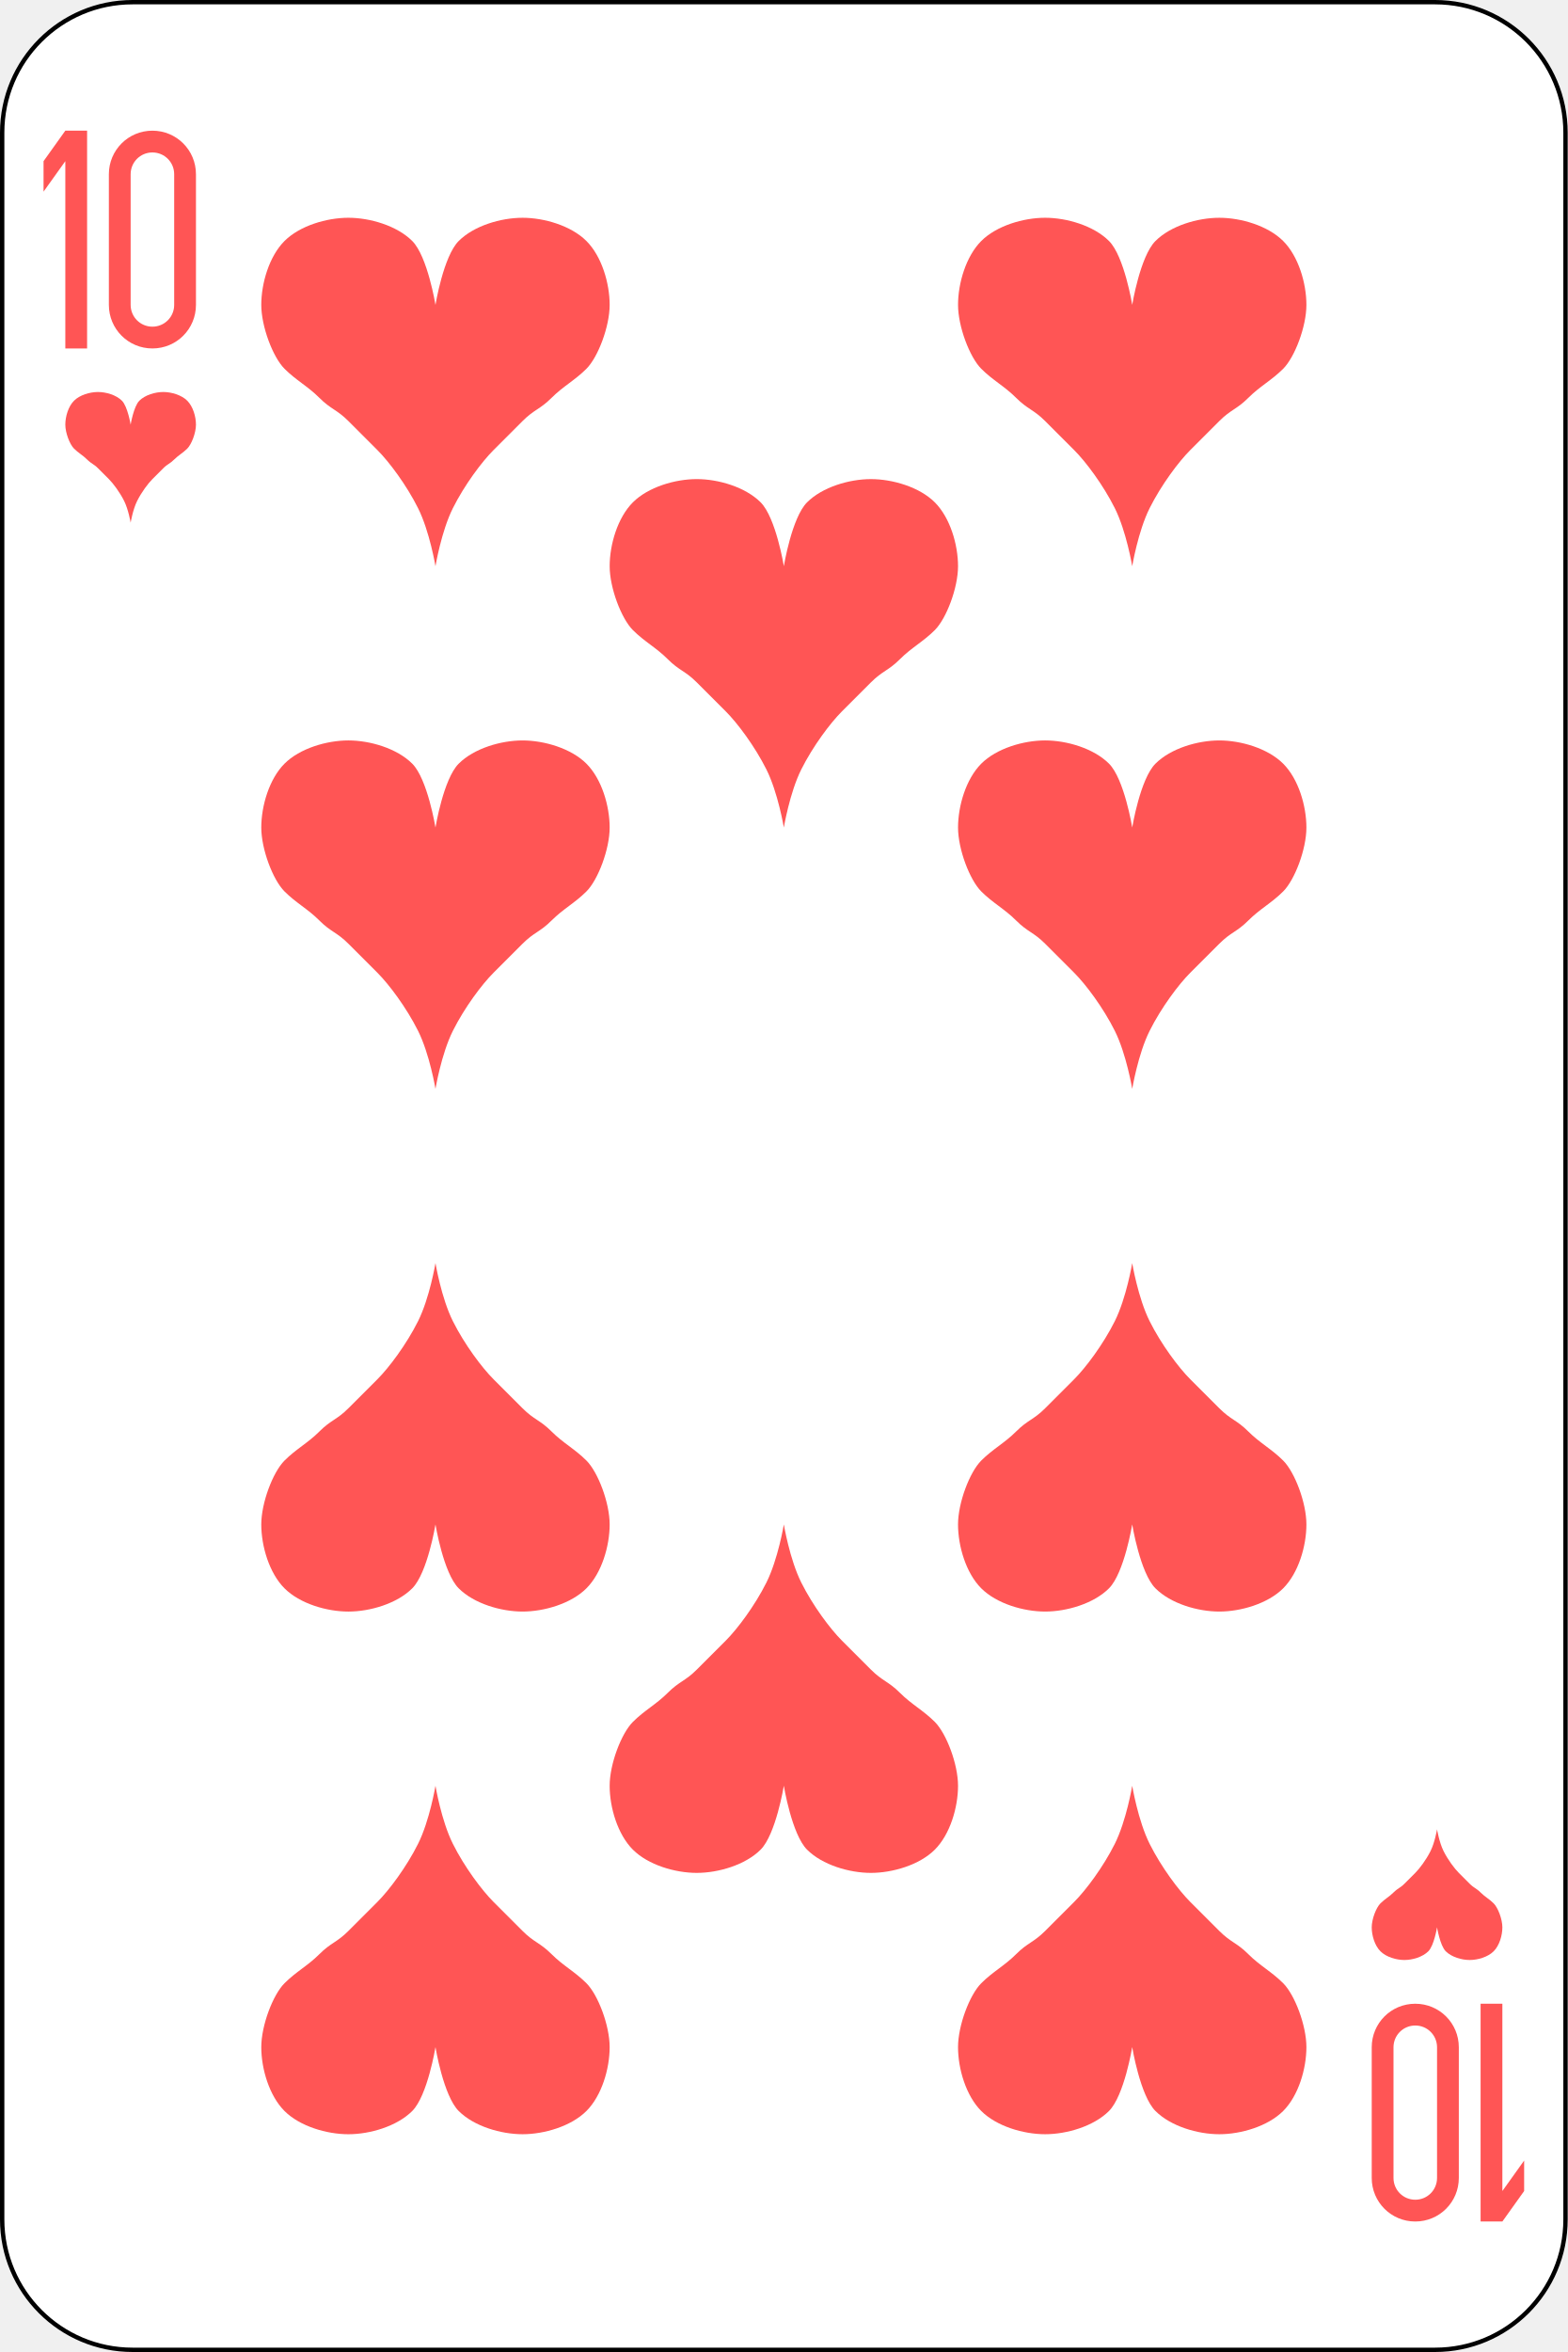
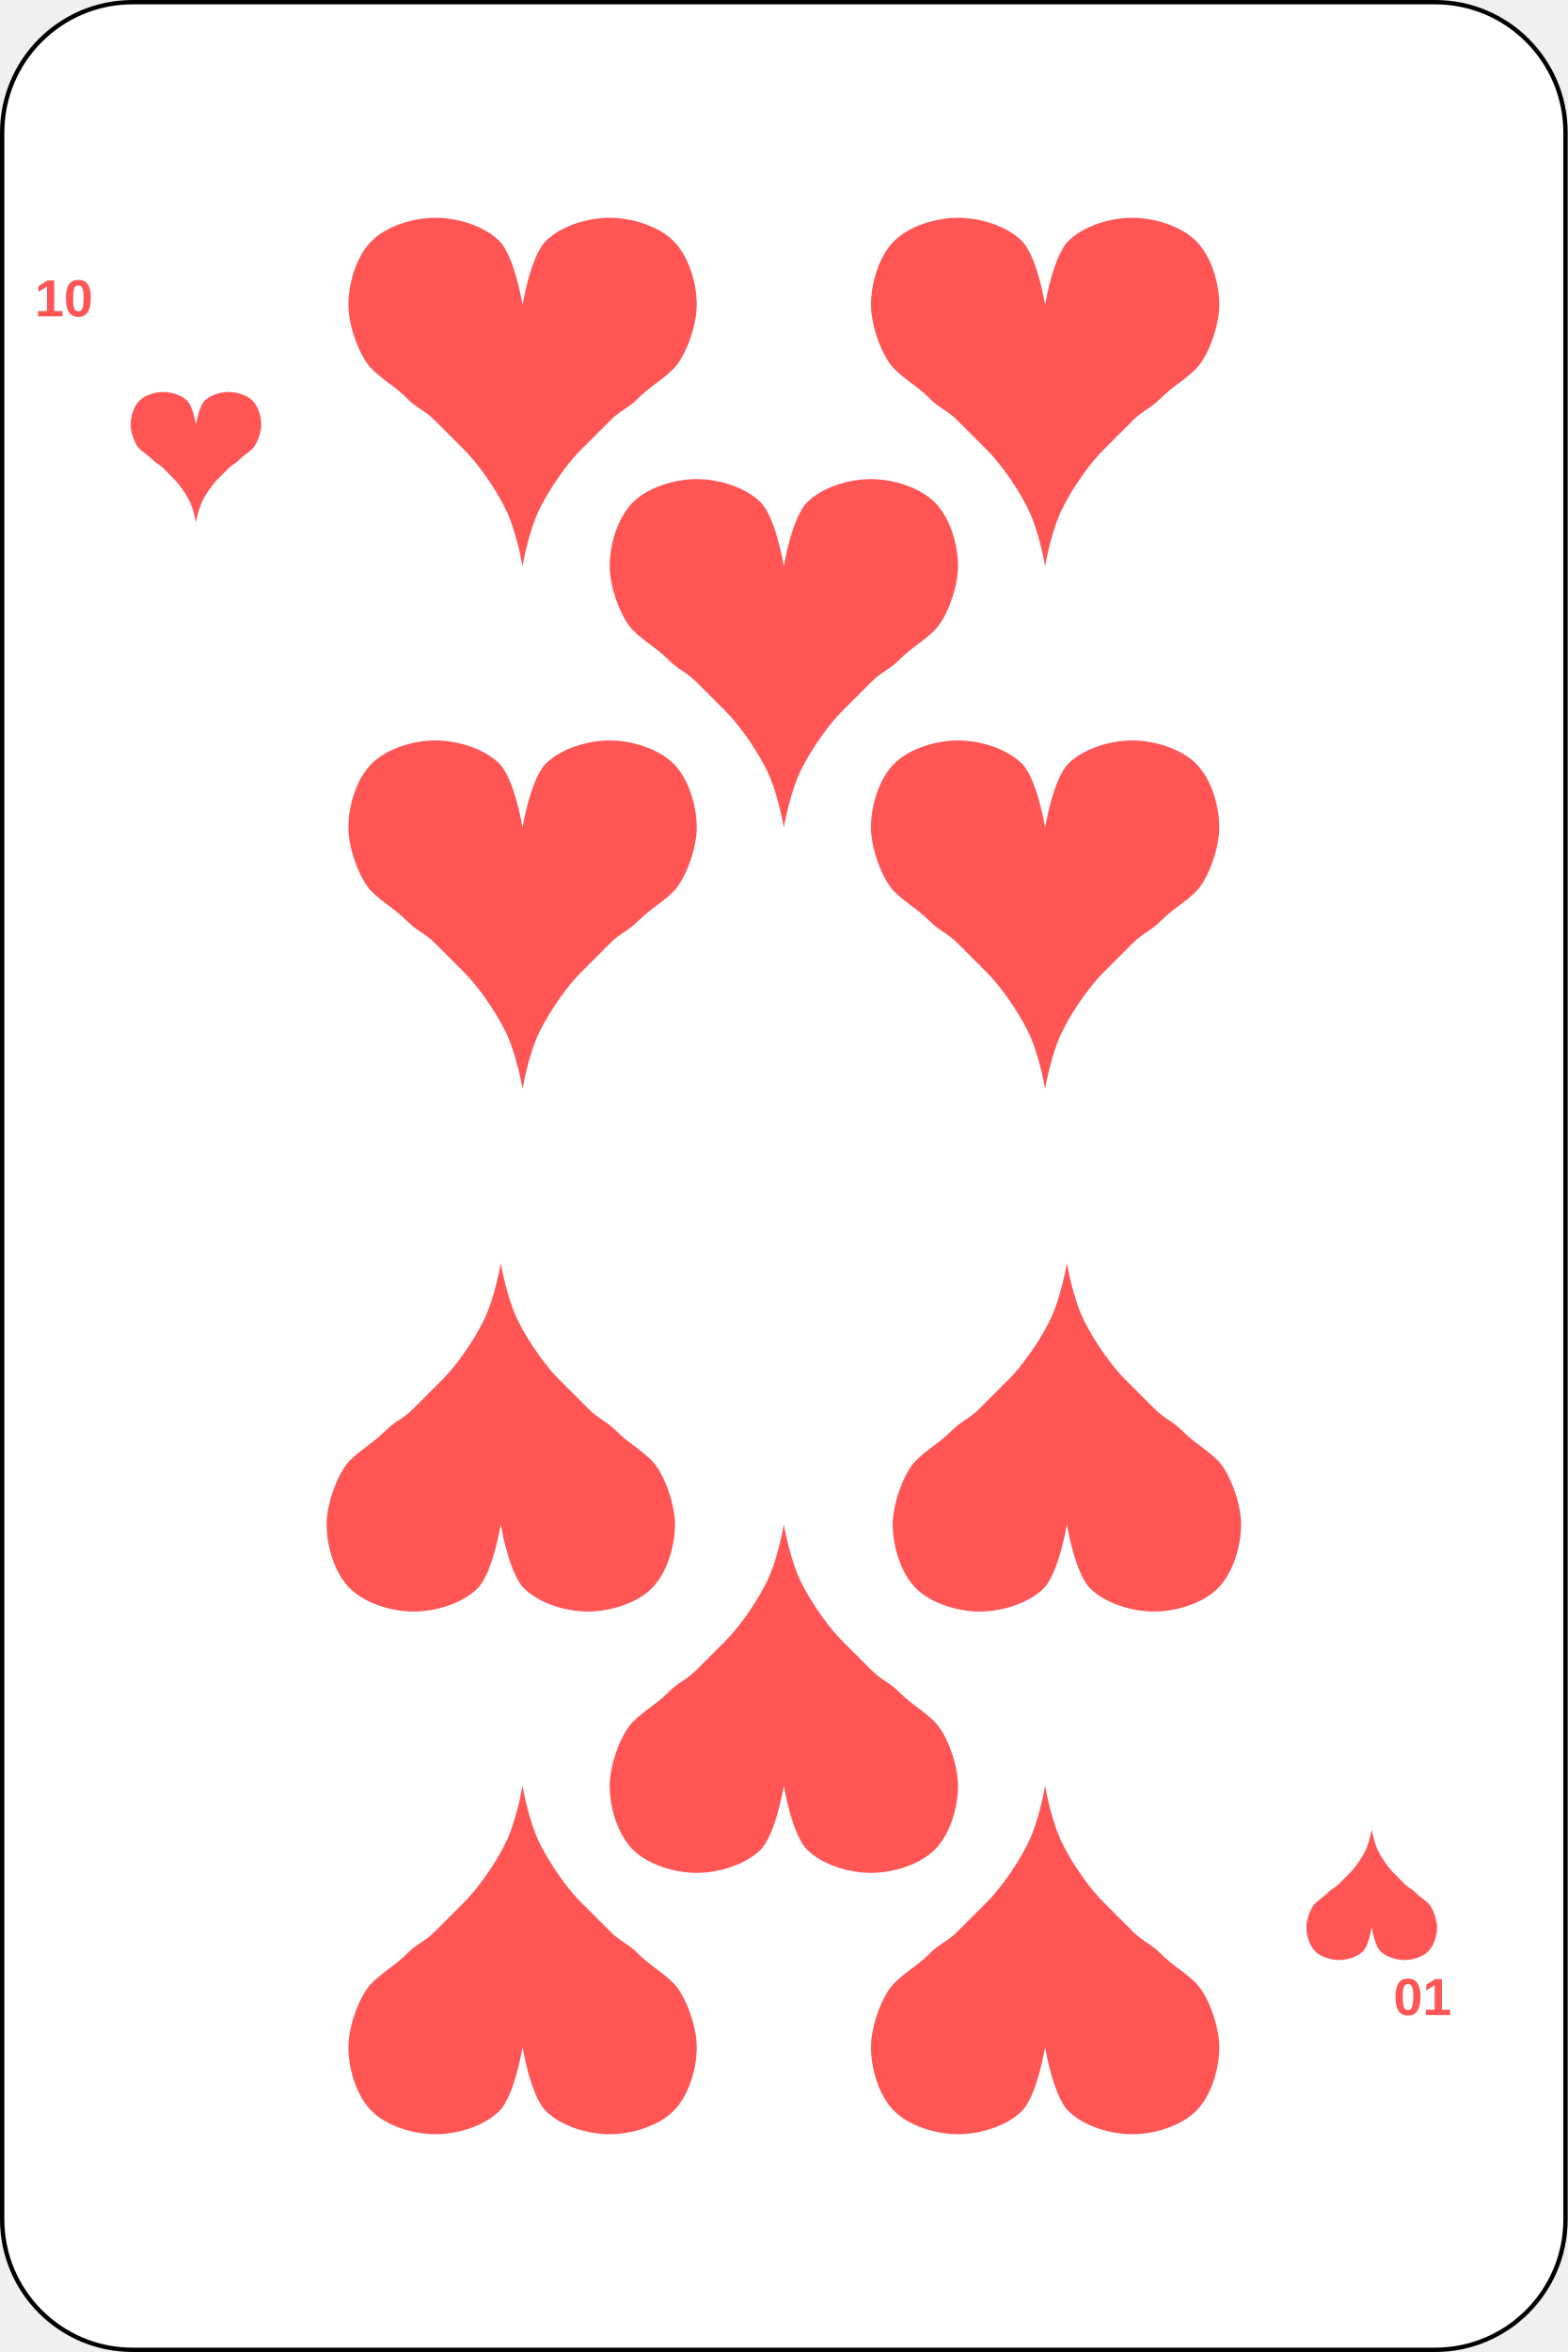
<svg xmlns="http://www.w3.org/2000/svg" xmlns:xlink="http://www.w3.org/1999/xlink" version="1.1" viewBox="0 0 360 540">
  <g transform="translate(0,-512.36)">
    <rect x=".5" y="512.86" width="359" height="539" rx="29.944" fill="#fff" stroke="#000" />
    <g transform="translate(5,22.362)">
-       <path id="c" transform="translate(0,440)" d="m10 80-5 7v7l5-7v43h5v-50h-5" fill="#f55" />
-       <path id="d" d="m30 520c-5.54 0-10 4.46-10 10v30c0 5.54 4.46 10 10 10s10-4.46 10-10v-30c0-5.54-4.46-10-10-10m0 5c2.77 0 5 2.23 5 5v30c0 2.77-2.23 5-5 5s-5-2.23-5-5v-30c0-2.77 2.23-5 5-5" fill="#f55" />
+       d="m30 520c-5.54 0-10 4.46-10 10v30c0 5.54 4.46 10 10 10s10-4.46 10-10v-30c0-5.54-4.46-10-10-10m0 5c2.77 0 5 2.23
+       5 5v30c0 2.77-2.23 5-5 5s-5-2.23-5-5v-30c0-2.77 2.23-5 5-5"
+       fill="#f55" /&gt;
    </g>
    <g fill="#f55">
+       <text x="8" y="585" font-size="4.7rem" style="font-weight: bold; font-family: Arial; letter-spacing: -0.5rem">10</text>
+       <text rotate="180" x="320" y="975" style="font-size: 5rem; font-weight: bold; font-family: Arial; letter-spacing: -0.5rem">01</text>
      <g transform="matrix(-1 0 0 -1 355 1542.4)">
        <use width="360" height="540" xlink:href="#c" />
        <use width="360" height="540" xlink:href="#d" />
      </g>
-       <path d="m100 582.36s1.82-11.153 5.333-14.667c3.514-3.514 9.698-5.333 14.667-5.333s11.153 1.82 14.667 5.333c3.514 3.514 5.333 9.698 5.333 14.667s-2.667 12-5.333 14.667c-2.667 2.667-5.333 4-8 6.667s-4 2.667-6.667 5.333l-6.667 6.667c-2.667 2.667-6.667 8-9.333 13.333-2.667 5.333-4 13.333-4 13.333s-1.333-8-4-13.333-6.667-10.667-9.333-13.333l-6.667-6.667c-2.667-2.667-4-2.667-6.667-5.333-2.667-2.667-5.333-4-8-6.667-2.667-2.67-5.333-9.7-5.333-14.67 0-4.969 1.82-11.153 5.333-14.667 3.514-3.514 9.698-5.333 14.667-5.333s11.153 1.82 14.667 5.333c3.514 3.514 5.333 14.667 5.333 14.667" />
-       <path d="m260 582.36s1.82-11.153 5.333-14.667c3.514-3.514 9.698-5.333 14.667-5.333s11.153 1.82 14.667 5.333c3.514 3.514 5.333 9.698 5.333 14.667s-2.667 12-5.333 14.667c-2.667 2.667-5.333 4-8 6.667s-4 2.667-6.667 5.333l-6.667 6.667c-2.667 2.667-6.667 8-9.333 13.333-2.667 5.333-4 13.333-4 13.333s-1.333-8-4-13.333-6.667-10.667-9.333-13.333l-6.667-6.667c-2.667-2.667-4-2.667-6.667-5.333-2.667-2.667-5.333-4-8-6.667-2.66-2.67-5.33-9.7-5.33-14.67 0-4.969 1.82-11.153 5.333-14.667 3.514-3.514 9.698-5.333 14.667-5.333s11.153 1.82 14.667 5.333c3.514 3.514 5.333 14.667 5.333 14.667" />
+       <path transform="translate(20, 0)" d="m100 582.36s1.82-11.153 5.333-14.667c3.514-3.514 9.698-5.333 14.667-5.333s11.153 1.82 14.667 5.333c3.514 3.514 5.333 9.698 5.333 14.667s-2.667 12-5.333 14.667c-2.667 2.667-5.333 4-8 6.667s-4 2.667-6.667 5.333l-6.667 6.667c-2.667 2.667-6.667 8-9.333 13.333-2.667 5.333-4 13.333-4 13.333s-1.333-8-4-13.333-6.667-10.667-9.333-13.333l-6.667-6.667c-2.667-2.667-4-2.667-6.667-5.333-2.667-2.667-5.333-4-8-6.667-2.667-2.67-5.333-9.7-5.333-14.67 0-4.969 1.82-11.153 5.333-14.667 3.514-3.514 9.698-5.333 14.667-5.333s11.153 1.82 14.667 5.333c3.514 3.514 5.333 14.667 5.333 14.667" />
+       <path transform="translate(-20, 0)" d="m260 582.36s1.82-11.153 5.333-14.667c3.514-3.514 9.698-5.333 14.667-5.333s11.153 1.82 14.667 5.333c3.514 3.514 5.333 9.698 5.333 14.667s-2.667 12-5.333 14.667c-2.667 2.667-5.333 4-8 6.667s-4 2.667-6.667 5.333l-6.667 6.667c-2.667 2.667-6.667 8-9.333 13.333-2.667 5.333-4 13.333-4 13.333s-1.333-8-4-13.333-6.667-10.667-9.333-13.333l-6.667-6.667c-2.667-2.667-4-2.667-6.667-5.333-2.667-2.667-5.333-4-8-6.667-2.66-2.67-5.33-9.7-5.33-14.67 0-4.969 1.82-11.153 5.333-14.667 3.514-3.514 9.698-5.333 14.667-5.333s11.153 1.82 14.667 5.333c3.514 3.514 5.333 14.667 5.333 14.667" />
      <path d="m180 642.36s1.82-11.153 5.333-14.667c3.514-3.514 9.698-5.333 14.667-5.333s11.153 1.82 14.667 5.333c3.514 3.514 5.333 9.698 5.333 14.667s-2.667 12-5.333 14.667c-2.667 2.667-5.333 4-8 6.667s-4 2.667-6.667 5.333l-6.667 6.667c-2.667 2.667-6.667 8-9.333 13.333-2.667 5.333-4 13.333-4 13.333s-1.333-8-4-13.333-6.667-10.667-9.333-13.333l-6.667-6.667c-2.667-2.667-4-2.667-6.667-5.333-2.667-2.667-5.333-4-8-6.667-2.66-2.67-5.33-9.7-5.33-14.67 0-4.969 1.82-11.153 5.333-14.667 3.514-3.514 9.698-5.333 14.667-5.333s11.153 1.82 14.667 5.333c3.514 3.514 5.333 14.667 5.333 14.667" />
-       <path d="m100 702.36s1.82-11.153 5.333-14.667c3.514-3.514 9.698-5.333 14.667-5.333s11.153 1.82 14.667 5.333c3.514 3.514 5.333 9.698 5.333 14.667s-2.667 12-5.333 14.667c-2.667 2.667-5.333 4-8 6.667s-4 2.667-6.667 5.333l-6.667 6.667c-2.667 2.667-6.667 8-9.333 13.333-2.667 5.333-4 13.333-4 13.333s-1.333-8-4-13.333-6.667-10.667-9.333-13.333l-6.667-6.667c-2.667-2.667-4-2.667-6.667-5.333-2.667-2.667-5.333-4-8-6.667-2.667-2.67-5.333-9.7-5.333-14.67 0-4.969 1.82-11.153 5.333-14.667 3.514-3.514 9.698-5.333 14.667-5.333s11.153 1.82 14.667 5.333c3.514 3.514 5.333 14.667 5.333 14.667" />
-       <path d="m260 702.36s1.82-11.153 5.333-14.667c3.514-3.514 9.698-5.333 14.667-5.333s11.153 1.82 14.667 5.333c3.514 3.514 5.333 9.698 5.333 14.667s-2.667 12-5.333 14.667c-2.667 2.667-5.333 4-8 6.667s-4 2.667-6.667 5.333l-6.667 6.667c-2.667 2.667-6.667 8-9.333 13.333-2.667 5.333-4 13.333-4 13.333s-1.333-8-4-13.333-6.667-10.667-9.333-13.333l-6.667-6.667c-2.667-2.667-4-2.667-6.667-5.333-2.667-2.667-5.333-4-8-6.667-2.66-2.67-5.33-9.7-5.33-14.67 0-4.969 1.82-11.153 5.333-14.667 3.514-3.514 9.698-5.333 14.667-5.333s11.153 1.82 14.667 5.333c3.514 3.514 5.333 14.667 5.333 14.667" />
-       <path d="m100 982.36s1.82 11.153 5.333 14.667c3.514 3.514 9.698 5.333 14.667 5.333s11.153-1.82 14.667-5.333c3.514-3.514 5.333-9.698 5.333-14.667s-2.667-12-5.333-14.667c-2.667-2.667-5.333-4-8-6.667s-4-2.667-6.667-5.333l-6.667-6.667c-2.667-2.667-6.667-8-9.333-13.333-2.667-5.333-4-13.333-4-13.333s-1.333 8-4 13.333-6.667 10.667-9.333 13.333l-6.667 6.667c-2.667 2.667-4 2.667-6.667 5.333-2.667 2.667-5.333 4-8 6.667-2.667 2.67-5.333 9.7-5.333 14.67 0 4.969 1.82 11.153 5.333 14.667 3.514 3.514 9.698 5.333 14.667 5.333s11.153-1.82 14.667-5.333c3.514-3.52 5.333-14.67 5.333-14.67" />
-       <path d="m260 982.36s1.82 11.153 5.333 14.667c3.514 3.514 9.698 5.333 14.667 5.333s11.153-1.82 14.667-5.333c3.514-3.514 5.333-9.698 5.333-14.667s-2.667-12-5.333-14.667c-2.667-2.667-5.333-4-8-6.667s-4-2.667-6.667-5.333l-6.667-6.667c-2.667-2.667-6.667-8-9.333-13.333-2.667-5.333-4-13.333-4-13.333s-1.333 8-4 13.333-6.667 10.667-9.333 13.333l-6.667 6.667c-2.667 2.667-4 2.667-6.667 5.333-2.667 2.667-5.333 4-8 6.667s-5.333 9.698-5.333 14.667 1.82 11.153 5.333 14.667c3.514 3.514 9.698 5.333 14.667 5.333s11.153-1.82 14.667-5.333c3.51-3.52 5.33-14.67 5.33-14.67" />
+       <path transform="translate(20, 0)" d="m100 702.36s1.82-11.153 5.333-14.667c3.514-3.514 9.698-5.333 14.667-5.333s11.153 1.82 14.667 5.333c3.514 3.514 5.333 9.698 5.333 14.667s-2.667 12-5.333 14.667c-2.667 2.667-5.333 4-8 6.667s-4 2.667-6.667 5.333l-6.667 6.667c-2.667 2.667-6.667 8-9.333 13.333-2.667 5.333-4 13.333-4 13.333s-1.333-8-4-13.333-6.667-10.667-9.333-13.333l-6.667-6.667c-2.667-2.667-4-2.667-6.667-5.333-2.667-2.667-5.333-4-8-6.667-2.667-2.67-5.333-9.7-5.333-14.67 0-4.969 1.82-11.153 5.333-14.667 3.514-3.514 9.698-5.333 14.667-5.333s11.153 1.82 14.667 5.333c3.514 3.514 5.333 14.667 5.333 14.667" />
+       <path transform="translate(-20, 0)" d="m260 702.36s1.82-11.153 5.333-14.667c3.514-3.514 9.698-5.333 14.667-5.333s11.153 1.82 14.667 5.333c3.514 3.514 5.333 9.698 5.333 14.667s-2.667 12-5.333 14.667c-2.667 2.667-5.333 4-8 6.667s-4 2.667-6.667 5.333l-6.667 6.667c-2.667 2.667-6.667 8-9.333 13.333-2.667 5.333-4 13.333-4 13.333s-1.333-8-4-13.333-6.667-10.667-9.333-13.333l-6.667-6.667c-2.667-2.667-4-2.667-6.667-5.333-2.667-2.667-5.333-4-8-6.667-2.66-2.67-5.33-9.7-5.33-14.67 0-4.969 1.82-11.153 5.333-14.667 3.514-3.514 9.698-5.333 14.667-5.333s11.153 1.82 14.667 5.333c3.514 3.514 5.333 14.667 5.333 14.667" />
+       <path transform="translate(20, 0)" d="m100 982.36s1.82 11.153 5.333 14.667c3.514 3.514 9.698 5.333 14.667 5.333s11.153-1.82 14.667-5.333c3.514-3.514 5.333-9.698 5.333-14.667s-2.667-12-5.333-14.667c-2.667-2.667-5.333-4-8-6.667s-4-2.667-6.667-5.333l-6.667-6.667c-2.667-2.667-6.667-8-9.333-13.333-2.667-5.333-4-13.333-4-13.333s-1.333 8-4 13.333-6.667 10.667-9.333 13.333l-6.667 6.667c-2.667 2.667-4 2.667-6.667 5.333-2.667 2.667-5.333 4-8 6.667-2.667 2.67-5.333 9.7-5.333 14.67 0 4.969 1.82 11.153 5.333 14.667 3.514 3.514 9.698 5.333 14.667 5.333s11.153-1.82 14.667-5.333c3.514-3.52 5.333-14.67 5.333-14.67" />
+       <path transform="translate(-20, 0)" d="m260 982.36s1.82 11.153 5.333 14.667c3.514 3.514 9.698 5.333 14.667 5.333s11.153-1.82 14.667-5.333c3.514-3.514 5.333-9.698 5.333-14.667s-2.667-12-5.333-14.667c-2.667-2.667-5.333-4-8-6.667s-4-2.667-6.667-5.333l-6.667-6.667c-2.667-2.667-6.667-8-9.333-13.333-2.667-5.333-4-13.333-4-13.333s-1.333 8-4 13.333-6.667 10.667-9.333 13.333l-6.667 6.667c-2.667 2.667-4 2.667-6.667 5.333-2.667 2.667-5.333 4-8 6.667s-5.333 9.698-5.333 14.667 1.82 11.153 5.333 14.667c3.514 3.514 9.698 5.333 14.667 5.333s11.153-1.82 14.667-5.333c3.51-3.52 5.33-14.67 5.33-14.67" />
      <path d="m180 922.36s1.82 11.153 5.333 14.667c3.514 3.514 9.698 5.333 14.667 5.333s11.153-1.82 14.667-5.333c3.514-3.514 5.333-9.698 5.333-14.667s-2.667-12-5.333-14.667c-2.667-2.667-5.333-4-8-6.667s-4-2.667-6.667-5.333l-6.667-6.667c-2.667-2.667-6.667-8-9.333-13.333-2.667-5.333-4-13.333-4-13.333s-1.333 8-4 13.333-6.667 10.667-9.333 13.333l-6.667 6.667c-2.667 2.667-4 2.667-6.667 5.333-2.667 2.667-5.333 4-8 6.667s-5.333 9.698-5.333 14.667 1.82 11.153 5.333 14.667c3.514 3.514 9.698 5.333 14.667 5.333s11.153-1.82 14.667-5.333c3.51-3.52 5.33-14.67 5.33-14.67" />
-       <path d="m100 862.36s1.82 11.153 5.333 14.667c3.514 3.514 9.698 5.333 14.667 5.333s11.153-1.82 14.667-5.333c3.514-3.514 5.333-9.698 5.333-14.667s-2.667-12-5.333-14.667c-2.667-2.667-5.333-4-8-6.667s-4-2.667-6.667-5.333l-6.667-6.667c-2.667-2.667-6.667-8-9.333-13.333-2.667-5.333-4-13.333-4-13.333s-1.333 8-4 13.333-6.667 10.667-9.333 13.333l-6.667 6.667c-2.667 2.667-4 2.667-6.667 5.333-2.667 2.667-5.333 4-8 6.667-2.667 2.67-5.333 9.7-5.333 14.67 0 4.969 1.82 11.153 5.333 14.667 3.514 3.514 9.698 5.333 14.667 5.333s11.153-1.82 14.667-5.333c3.514-3.52 5.333-14.67 5.333-14.67" />
-       <path d="m260 862.36s1.82 11.153 5.333 14.667c3.514 3.514 9.698 5.333 14.667 5.333s11.153-1.82 14.667-5.333c3.514-3.514 5.333-9.698 5.333-14.667s-2.667-12-5.333-14.667c-2.667-2.667-5.333-4-8-6.667s-4-2.667-6.667-5.333l-6.667-6.667c-2.667-2.667-6.667-8-9.333-13.333-2.667-5.333-4-13.333-4-13.333s-1.333 8-4 13.333-6.667 10.667-9.333 13.333l-6.667 6.667c-2.667 2.667-4 2.667-6.667 5.333-2.667 2.667-5.333 4-8 6.667s-5.333 9.698-5.333 14.667 1.82 11.153 5.333 14.667c3.514 3.514 9.698 5.333 14.667 5.333s11.153-1.82 14.667-5.333c3.51-3.52 5.33-14.67 5.33-14.67" />
-       <path d="m30 609.86s0.682-4.182 2-5.5 3.637-2 5.5-2 4.182 0.682 5.5 2 2 3.637 2 5.5-1 4.5-2 5.5-2 1.5-3 2.5-1.5 1-2.5 2l-2.5 2.5c-1 1-2.5 3-3.5 5s-1.5 5-1.5 5-0.5-3-1.5-5-2.5-4-3.5-5l-2.5-2.5c-1-1-1.5-1-2.5-2s-2-1.5-3-2.5-2-3.637-2-5.5 0.682-4.182 2-5.5 3.637-2 5.5-2 4.182 0.682 5.5 2 2 5.5 2 5.5" />
-       <path d="m330 954.86s0.682 4.182 2 5.5 3.637 2 5.5 2 4.182-0.682 5.5-2 2-3.637 2-5.5-1-4.5-2-5.5-2-1.5-3-2.5-1.5-1-2.5-2l-2.5-2.5c-1-1-2.5-3-3.5-5s-1.5-5-1.5-5-0.5 3-1.5 5-2.5 4-3.5 5l-2.5 2.5c-1 1-1.5 1-2.5 2s-2 1.5-3 2.5-2 3.637-2 5.5 0.682 4.182 2 5.5 3.637 2 5.5 2 4.182-0.682 5.5-2 2-5.5 2-5.5" />
+       <path transform="translate(15, 0)" d="m100 862.36s1.82 11.153 5.333 14.667c3.514 3.514 9.698 5.333 14.667 5.333s11.153-1.82 14.667-5.333c3.514-3.514 5.333-9.698 5.333-14.667s-2.667-12-5.333-14.667c-2.667-2.667-5.333-4-8-6.667s-4-2.667-6.667-5.333l-6.667-6.667c-2.667-2.667-6.667-8-9.333-13.333-2.667-5.333-4-13.333-4-13.333s-1.333 8-4 13.333-6.667 10.667-9.333 13.333l-6.667 6.667c-2.667 2.667-4 2.667-6.667 5.333-2.667 2.667-5.333 4-8 6.667-2.667 2.67-5.333 9.7-5.333 14.67 0 4.969 1.82 11.153 5.333 14.667 3.514 3.514 9.698 5.333 14.667 5.333s11.153-1.82 14.667-5.333c3.514-3.52 5.333-14.67 5.333-14.67" />
+       <path transform="translate(-15, 0)" d="m260 862.36s1.82 11.153 5.333 14.667c3.514 3.514 9.698 5.333 14.667 5.333s11.153-1.82 14.667-5.333c3.514-3.514 5.333-9.698 5.333-14.667s-2.667-12-5.333-14.667c-2.667-2.667-5.333-4-8-6.667s-4-2.667-6.667-5.333l-6.667-6.667c-2.667-2.667-6.667-8-9.333-13.333-2.667-5.333-4-13.333-4-13.333s-1.333 8-4 13.333-6.667 10.667-9.333 13.333l-6.667 6.667c-2.667 2.667-4 2.667-6.667 5.333-2.667 2.667-5.333 4-8 6.667s-5.333 9.698-5.333 14.667 1.82 11.153 5.333 14.667c3.514 3.514 9.698 5.333 14.667 5.333s11.153-1.82 14.667-5.333c3.51-3.52 5.33-14.67 5.33-14.67" />
+       <path transform="translate(15, 0)" d="m30 609.86s0.682-4.182 2-5.5 3.637-2 5.5-2 4.182 0.682 5.5 2 2 3.637 2 5.5-1 4.5-2 5.5-2 1.5-3 2.5-1.5 1-2.5 2l-2.5 2.5c-1 1-2.5 3-3.5 5s-1.5 5-1.5 5-0.5-3-1.5-5-2.5-4-3.5-5l-2.5-2.5c-1-1-1.5-1-2.5-2s-2-1.5-3-2.5-2-3.637-2-5.5 0.682-4.182 2-5.5 3.637-2 5.5-2 4.182 0.682 5.5 2 2 5.5 2 5.5" />
+       <path transform="translate(-15, 0)" d="m330 954.86s0.682 4.182 2 5.5 3.637 2 5.5 2 4.182-0.682 5.5-2 2-3.637 2-5.5-1-4.5-2-5.5-2-1.5-3-2.5-1.5-1-2.5-2l-2.5-2.5c-1-1-2.5-3-3.5-5s-1.5-5-1.5-5-0.5 3-1.5 5-2.5 4-3.5 5l-2.5 2.5c-1 1-1.5 1-2.5 2s-2 1.5-3 2.5-2 3.637-2 5.5 0.682 4.182 2 5.5 3.637 2 5.5 2 4.182-0.682 5.5-2 2-5.5 2-5.5" />
    </g>
  </g>
</svg>
